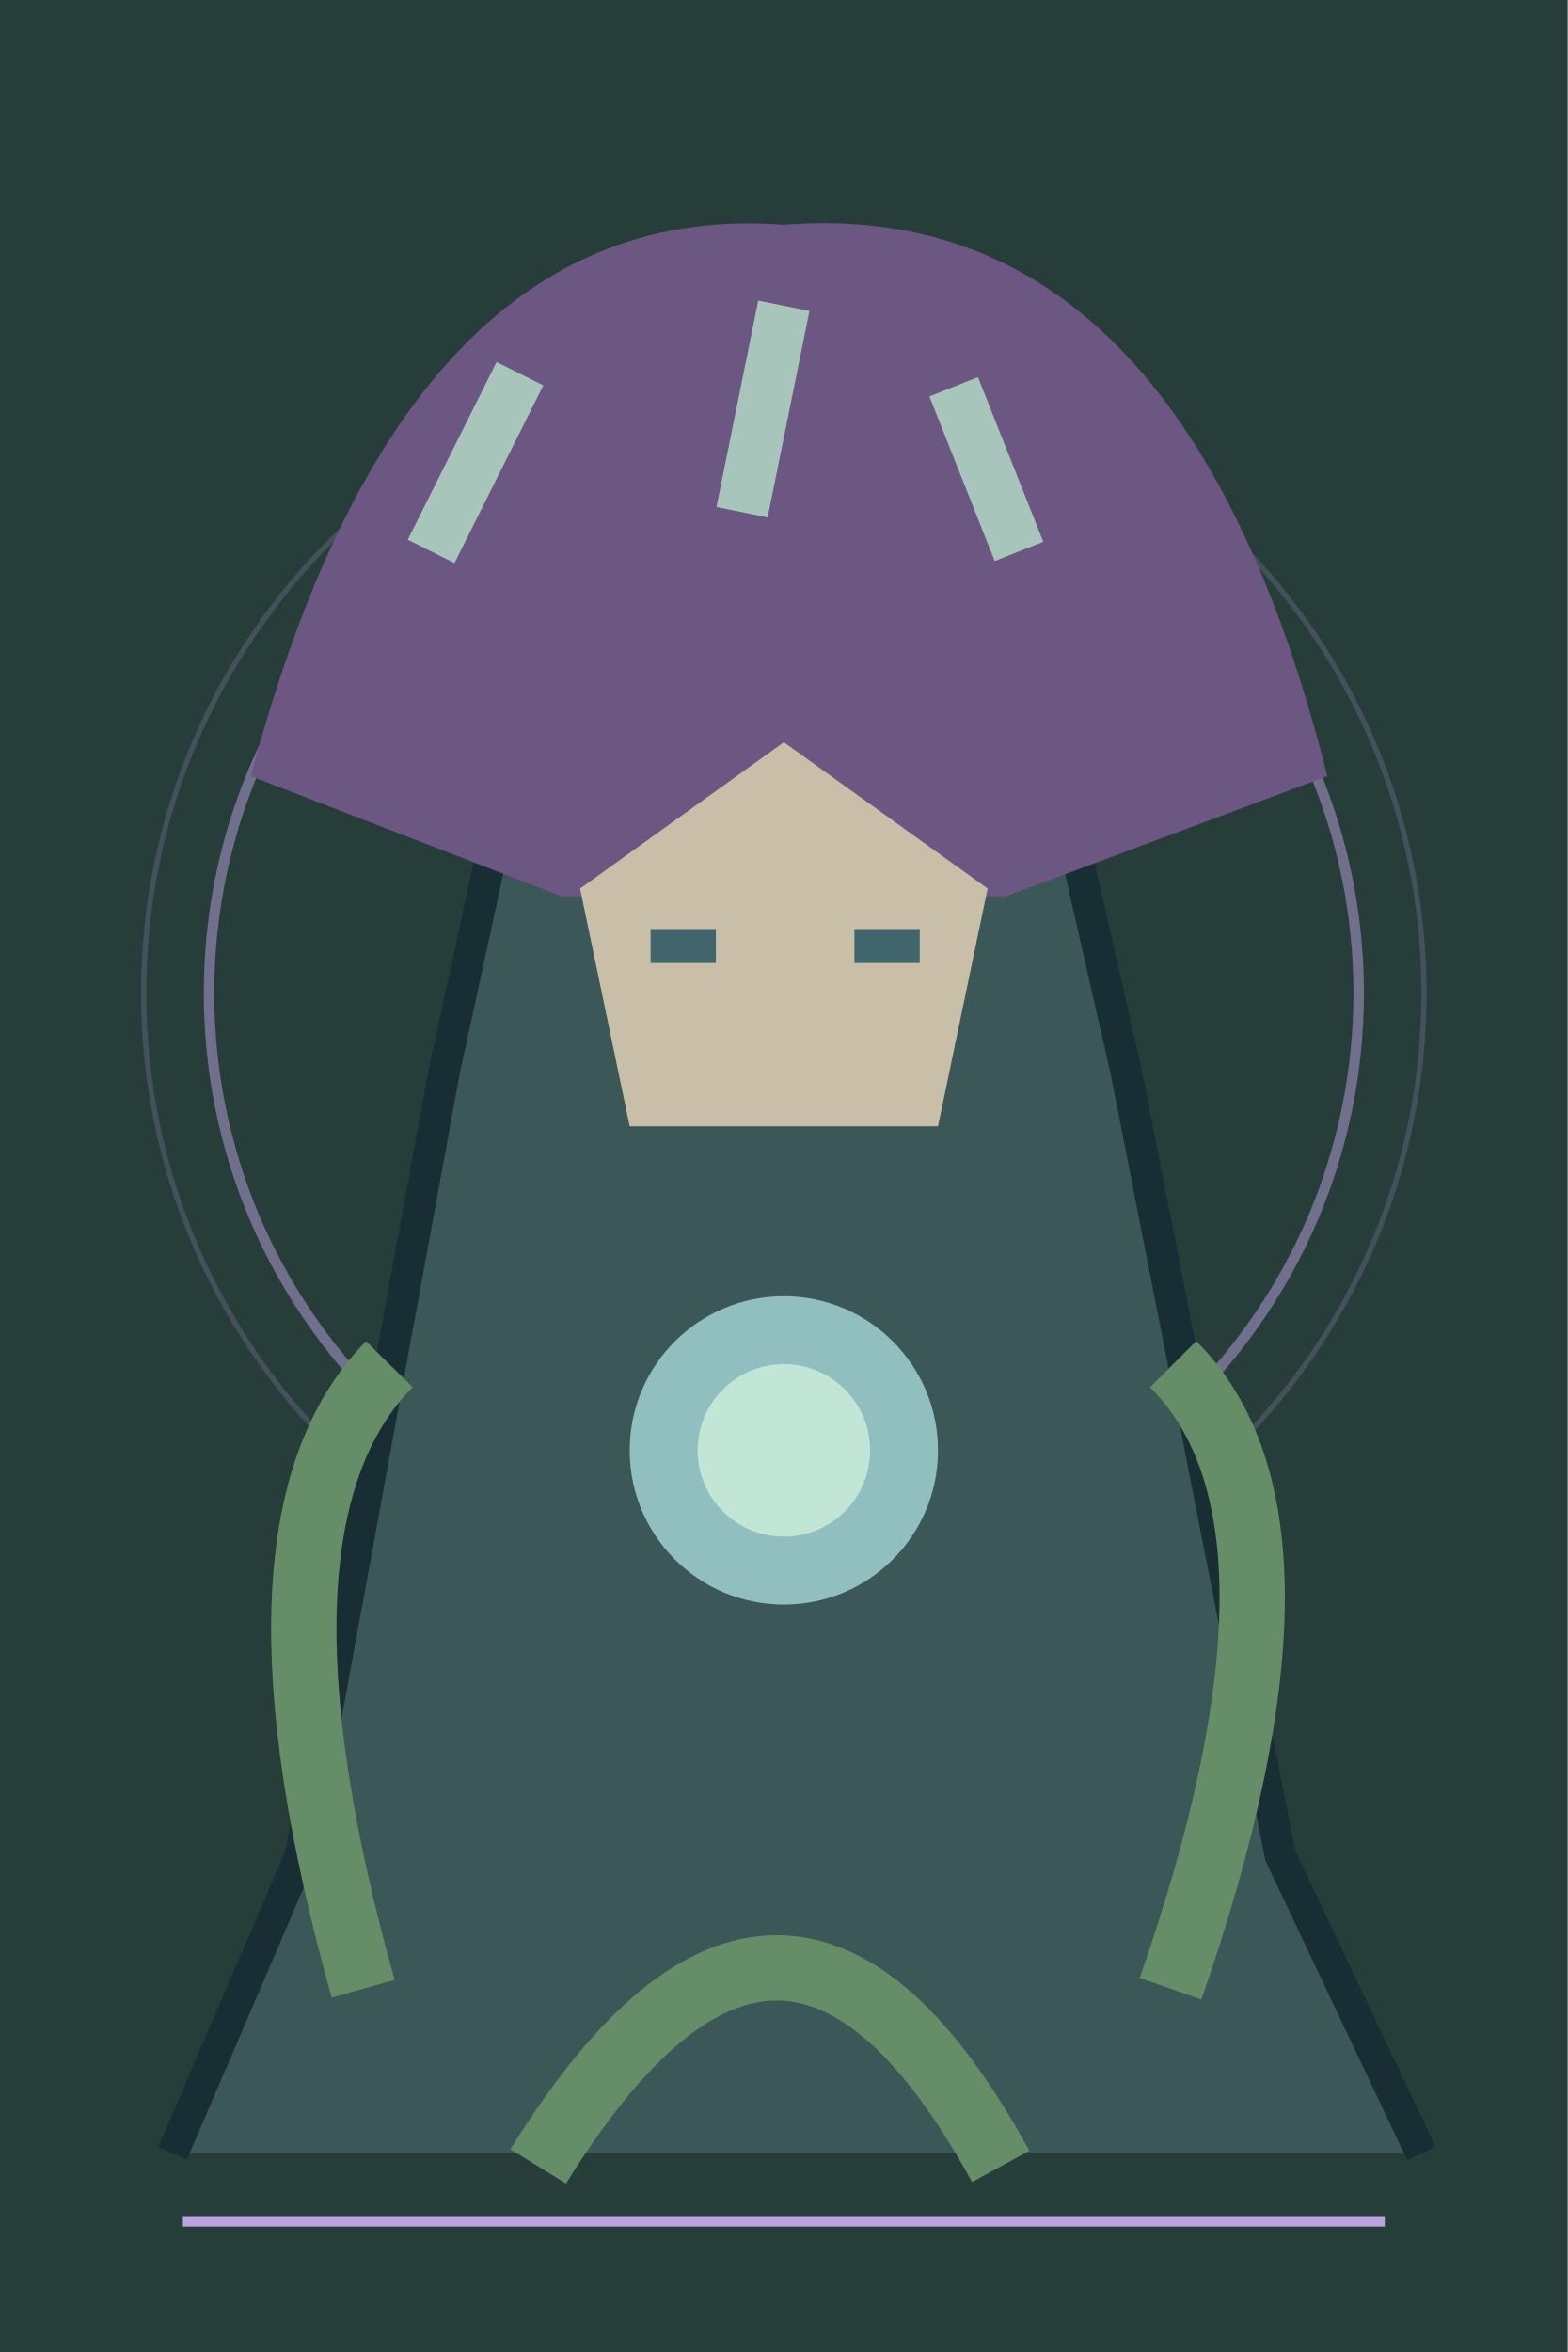
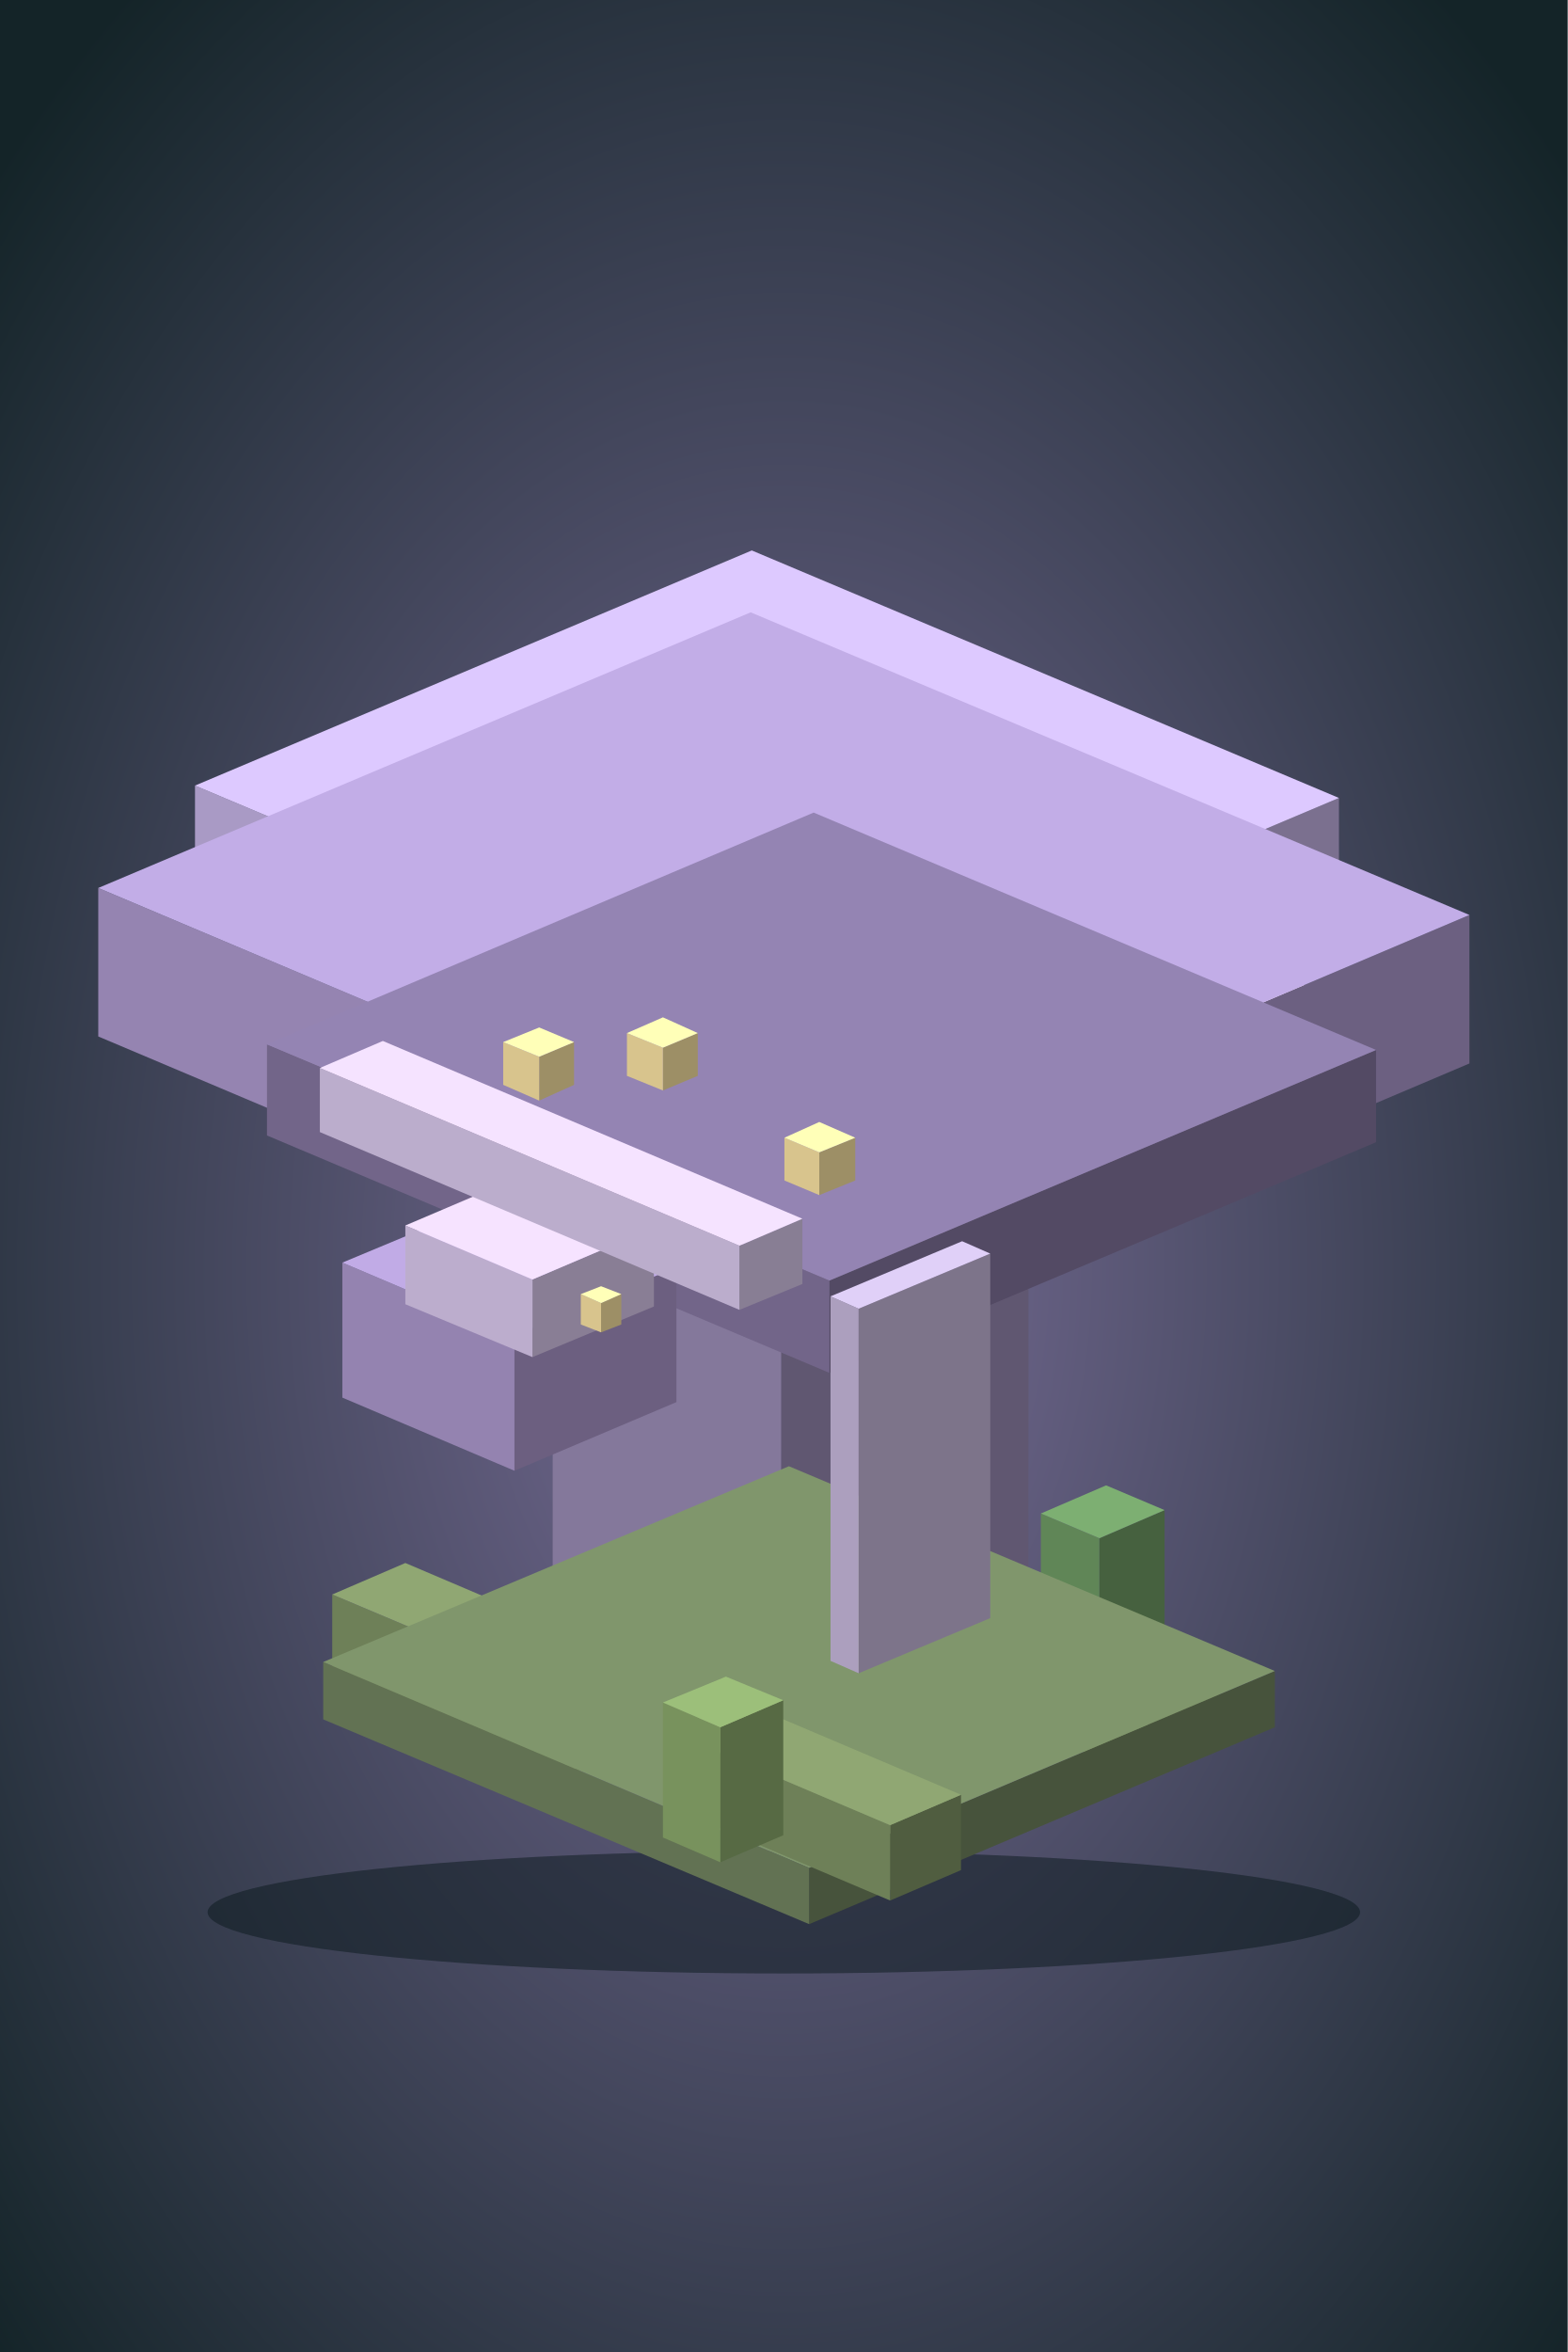
- <svg xmlns="http://www.w3.org/2000/svg" width="600" height="900" viewBox="0 0 600 900">
-   <rect width="600" height="900" fill="#273d3a" />
-   <circle cx="300" cy="380" r="220" fill="none" stroke="#bca4df" stroke-width="4" stroke-opacity=".5" />
-   <circle cx="300" cy="380" r="245" fill="none" stroke="#bca4df" stroke-width="2" stroke-opacity=".2" />
-   <path d="M66 824L115 710 170 410 192 309 300 170 408 309 431 410 490 710 544 824" fill="#3b5757" stroke="#182e34" stroke-width="12" />
-   <path d="M96 297Q155 75 300 86Q452 74 508 297L385 343 215 343Z" fill="#6c5682" />
-   <path d="M165 211L199 143M284 196L300 117M390 211L365 148" stroke="#a7c5ba" stroke-width="20" />
-   <path d="M222 340L300 284 378 340 359 431 241 431Z" fill="#c9bea7" />
-   <path d="M249 362H274M327 362H352" stroke="#41656c" stroke-width="13" />
-   <path d="M139 761Q89 583 149 522M448 761Q510 583 449 522M206 829Q300 677 383 829" fill="none" stroke="#658e68" stroke-width="25" />
-   <circle cx="300" cy="555" r="59" fill="#91bfc0" />
-   <circle cx="300" cy="555" r="33" fill="#c1e6d6" />
-   <path d="M70 850H530" stroke="#bca4df" stroke-width="4" />
+ <svg xmlns="http://www.w3.org/2000/svg" width="600" height="900" viewBox="0 0 256 384" data-art-style="isometric-voxel-v3">
+   <defs>
+     <radialGradient id="chamber" cx="50%" cy="54%" r="68%">
+       <stop stop-color="#7b6f9a" />
+       <stop offset="1" stop-color="#142428" />
+     </radialGradient>
+   </defs>
+   <path fill="url(#chamber)" d="M0 0h256v384H0z" />
+   <ellipse cx="128" cy="312.2" rx="94.1" ry="10" fill="#09171b" opacity=".5" />
+   <g data-enemy-model="bossBloom" transform="translate(-102.980 -230.473) scale(1.83682)">
+     <polygon points="138.1,269.6 131.4,272.4 131.4,265.7 138.1,262.9" fill="#505d40" />
+     <polygon points="131.4,272.4 108.9,262.9 108.9,256.2 131.4,265.7" fill="#6e8058" />
+     <polygon points="115.6,253.4 138.1,262.9 131.4,265.7 108.9,256.2" fill="#90a773" />
+     <polygon points="158.3,232.3 143.9,238.4 143.9,226.4 158.3,220.3" fill="#766a8a" />
+     <polygon points="143.9,238.4 128.6,232.0 128.6,220.0 143.9,226.4" fill="#a392be" />
+     <polygon points="143.0,213.9 158.3,220.3 143.9,226.4 128.6,220.0" fill="#d5bff8" />
+     <polygon points="129.3,208.7 126.2,210.1 126.2,206.2 129.3,204.9" fill="#9d8f66" />
+     <polygon points="126.2,210.1 123.0,208.7 123.0,204.9 126.2,206.2" fill="#d8c48d" />
+     <polygon points="126.2,203.6 129.3,204.9 126.2,206.2 123.0,204.9" fill="#ffffb8" />
+     <polygon points="156.3,223.8 145.5,228.3 145.5,221.4 156.3,216.8" fill="#8f8098" />
+     <polygon points="145.5,228.3 134.3,223.6 134.3,216.6 145.5,221.4" fill="#c4b0d1" />
+     <polygon points="145.1,212.1 156.3,216.8 145.5,221.4 134.3,216.6" fill="#ffe6ff" />
+     <polygon points="174.2,219.8 168.6,222.2 168.6,216.4 174.2,214.0" fill="#887e94" />
+     <polygon points="168.6,222.2 131.3,206.4 131.3,200.6 168.6,216.4" fill="#bbadcc" />
+     <polygon points="136.9,198.3 174.2,214.0 168.6,216.4 131.3,200.6" fill="#f5e3ff" />
+     <polygon points="153.4,225.4 151.6,226.1 151.6,223.5 153.4,222.7" fill="#9d8f66" />
+     <polygon points="151.6,226.1 149.8,225.4 149.8,222.7 151.6,223.5" fill="#d8c48d" />
+     <polygon points="151.6,222.0 153.4,222.7 151.6,223.5 149.8,222.7" fill="#ffffb8" />
+     <polygon points="159.6,272.9 153.8,275.4 153.8,262.2 159.6,259.7" fill="#46613f" />
+     <polygon points="153.8,275.4 148.6,273.2 148.6,260.0 153.8,262.2" fill="#608657" />
+     <polygon points="154.4,257.5 159.6,259.7 153.8,262.2 148.6,260.0" fill="#7daf72" />
+     <polygon points="156.3,196.2 123.9,209.8 123.9,202.4 156.3,188.7" fill="#8e869a" />
+     <polygon points="123.9,209.8 91.1,196.0 91.1,188.5 123.9,202.4" fill="#c3b8d4" />
+     <polygon points="123.5,174.8 156.3,188.7 123.9,202.4 91.1,188.5" fill="#fff0ff" />
+     <polygon points="113.7,280.3 107.2,283.0 107.2,276.3 113.7,273.6" fill="#505d40" />
+     <polygon points="107.2,283.0 85.6,273.9 85.6,267.2 107.2,276.3" fill="#6e8058" />
+     <polygon points="92.1,264.4 113.7,273.6 107.2,276.3 85.6,267.2" fill="#90a773" />
+     <polygon points="175.1,207.0 125.6,227.9 125.6,217.3 175.1,196.4" fill="#7b708f" />
+     <polygon points="125.6,227.9 73.4,205.8 73.4,195.3 125.6,217.3" fill="#a99ac5" />
+     <polygon points="122.9,174.4 175.1,196.4 125.6,217.3 73.4,195.3" fill="#ddc9ff" />
+     <polygon points="145.7,218.3 142.6,219.6 142.6,215.8 145.7,214.5" fill="#9d8f66" />
+     <polygon points="142.6,219.6 139.4,218.3 139.4,214.5 142.6,215.8" fill="#d8c48d" />
+     <polygon points="142.6,213.1 145.7,214.5 142.6,215.8 139.4,214.5" fill="#ffffb8" />
+     <polygon points="186.7,220.0 128.7,244.6 128.7,231.4 186.7,206.8" fill="#6c6081" />
+     <polygon points="128.7,244.6 64.8,217.6 64.8,204.4 128.7,231.4" fill="#9584b1" />
+     <polygon points="122.8,179.9 186.7,206.8 128.7,231.4 64.8,204.4" fill="#c2ade7" />
+     <polygon points="164.5,280.9 158.1,283.6 158.1,276.9 164.5,274.1" fill="#505d40" />
+     <polygon points="158.1,283.6 138.3,275.2 138.3,268.5 158.1,276.9" fill="#6e8058" />
+     <polygon points="144.7,265.8 164.5,274.1 158.1,276.9 138.3,268.5" fill="#90a773" />
+     <polygon points="147.5,273.9 125.5,283.2 125.5,228.6 147.5,219.3" fill="#605771" />
+     <polygon points="125.5,283.2 105.2,274.7 105.2,220.1 125.5,228.6" fill="#84789b" />
+     <polygon points="127.3,210.7 147.5,219.3 125.5,228.6 105.2,220.1" fill="#ad9cca" />
+     <polygon points="169.4,279.0 128.0,296.5 128.0,291.5 169.4,274.0" fill="#47533c" />
+     <polygon points="128.0,296.5 84.8,278.3 84.8,273.2 128.0,291.5" fill="#627253" />
+     <polygon points="126.2,255.8 169.4,274.0 128.0,291.5 84.8,273.2" fill="#80966c" />
+     <polygon points="178.4,227.0 129.8,247.5 129.8,239.3 178.4,218.8" fill="#534a64" />
+     <polygon points="129.8,247.5 79.8,226.4 79.8,218.3 129.8,239.3" fill="#726589" />
+     <polygon points="128.4,197.7 178.4,218.8 129.8,239.3 79.8,218.3" fill="#9484b3" />
+     <polygon points="118.1,221.1 115.0,222.4 115.0,218.6 118.1,217.3" fill="#9d8f66" />
+     <polygon points="115.0,222.4 111.8,221.1 111.8,217.3 115.0,218.6" fill="#d8c48d" />
+     <polygon points="115.0,215.9 118.1,217.3 115.0,218.6 111.8,217.3" fill="#ffffb8" />
+     <polygon points="107.1,221.9 104.0,223.3 104.0,219.4 107.1,218.1" fill="#9d8f66" />
+     <polygon points="104.0,223.3 100.8,221.9 100.8,218.1 104.0,219.4" fill="#d8c48d" />
+     <polygon points="104.0,216.8 107.1,218.1 104.0,219.4 100.8,218.1" fill="#ffffb8" />
+     <polygon points="144.1,269.3 132.4,274.2 132.4,241.8 144.1,236.9" fill="#7d748a" />
+     <polygon points="132.4,274.2 129.9,273.1 129.9,240.7 132.4,241.8" fill="#ac9fbe" />
+     <polygon points="141.6,235.8 144.1,236.9 132.4,241.8 129.9,240.7" fill="#e0d0f8" />
+     <polygon points="116.2,250.1 101.8,256.2 101.8,244.2 116.2,238.1" fill="#6c5f80" />
+     <polygon points="101.8,256.2 86.5,249.7 86.5,237.7 101.8,244.2" fill="#9483b0" />
+     <polygon points="100.9,231.7 116.2,238.1 101.8,244.2 86.5,237.7" fill="#c1abe6" />
+     <polygon points="114.2,241.6 103.4,246.1 103.4,239.2 114.2,234.6" fill="#897e95" />
+     <polygon points="103.4,246.1 92.1,241.4 92.1,234.4 103.4,239.2" fill="#bcadcd" />
+     <polygon points="102.9,229.8 114.2,234.6 103.4,239.2 92.1,234.4" fill="#f6e3ff" />
+     <polygon points="111.3,243.2 109.5,243.9 109.5,241.3 111.3,240.5" fill="#9d8f66" />
+     <polygon points="109.5,243.9 107.7,243.2 107.7,240.5 109.5,241.3" fill="#d8c48d" />
+     <polygon points="109.5,239.8 111.3,240.5 109.5,241.3 107.7,240.5" fill="#ffffb8" />
+     <polygon points="141.5,291.7 135.2,294.4 135.2,287.7 141.5,285.0" fill="#505d40" />
+     <polygon points="135.2,294.4 115.4,286.0 115.4,279.3 135.2,287.7" fill="#6e8058" />
+     <polygon points="121.7,276.6 141.5,285.0 135.2,287.7 115.4,279.3" fill="#90a773" />
+     <polygon points="127.4,239.6 121.8,241.9 121.8,236.2 127.4,233.8" fill="#887e94" />
+     <polygon points="121.8,241.9 84.5,226.1 84.5,220.4 121.8,236.2" fill="#bbadcc" />
+     <polygon points="90.1,218.0 127.4,233.8 121.8,236.2 84.5,220.4" fill="#f5e3ff" />
+     <polygon points="132.1,230.4 128.9,231.7 128.9,227.9 132.1,226.6" fill="#9d8f66" />
+     <polygon points="128.9,231.7 125.8,230.4 125.8,226.6 128.9,227.9" fill="#d8c48d" />
+     <polygon points="128.9,225.2 132.1,226.6 128.9,227.9 125.8,226.6" fill="#ffffb8" />
+     <polygon points="125.7,288.6 120.1,291.0 120.1,279.0 125.7,276.6" fill="#576a44" />
+     <polygon points="120.1,291.0 115.0,288.8 115.0,276.8 120.1,279.0" fill="#78925d" />
+     <polygon points="120.6,274.5 125.7,276.6 120.1,279.0 115.0,276.8" fill="#9cbf7a" />
+   </g>
</svg>
